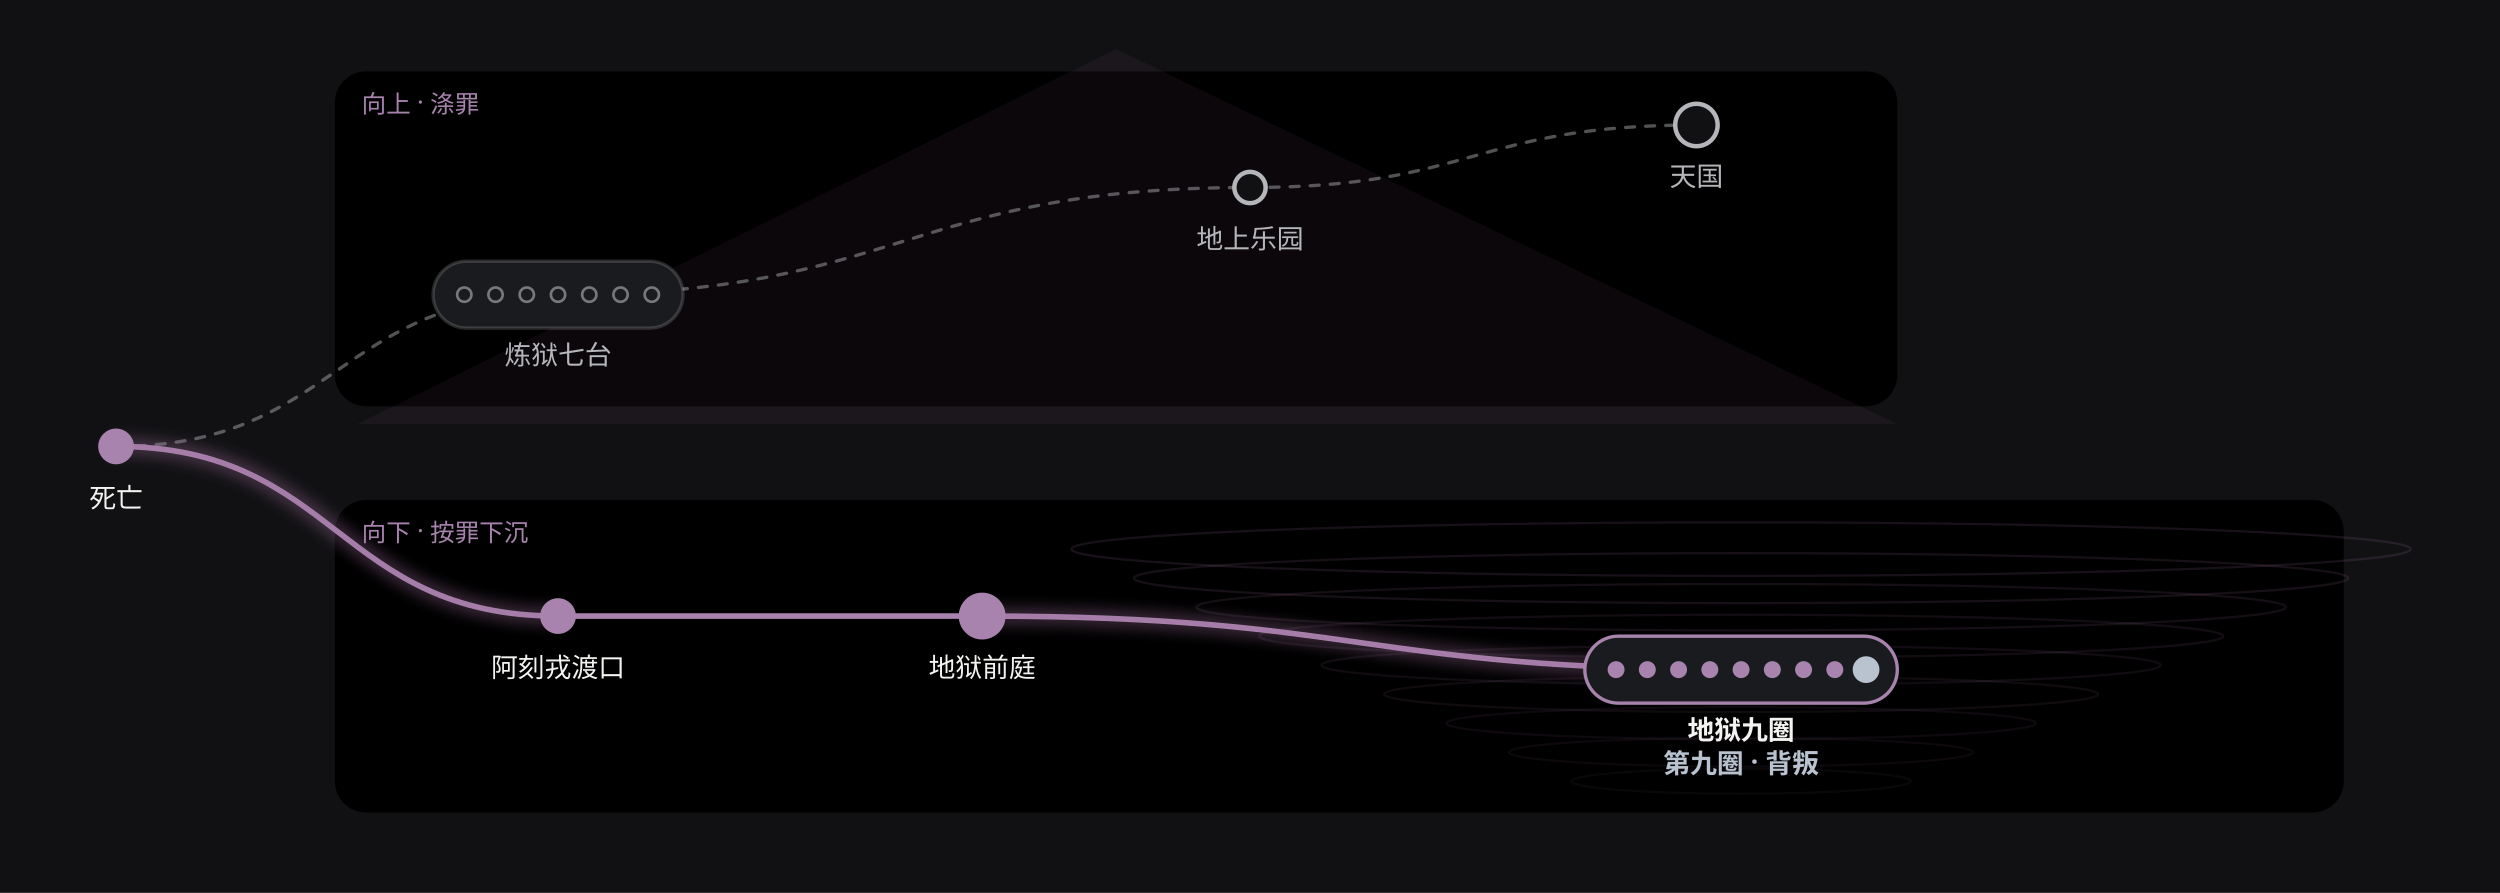
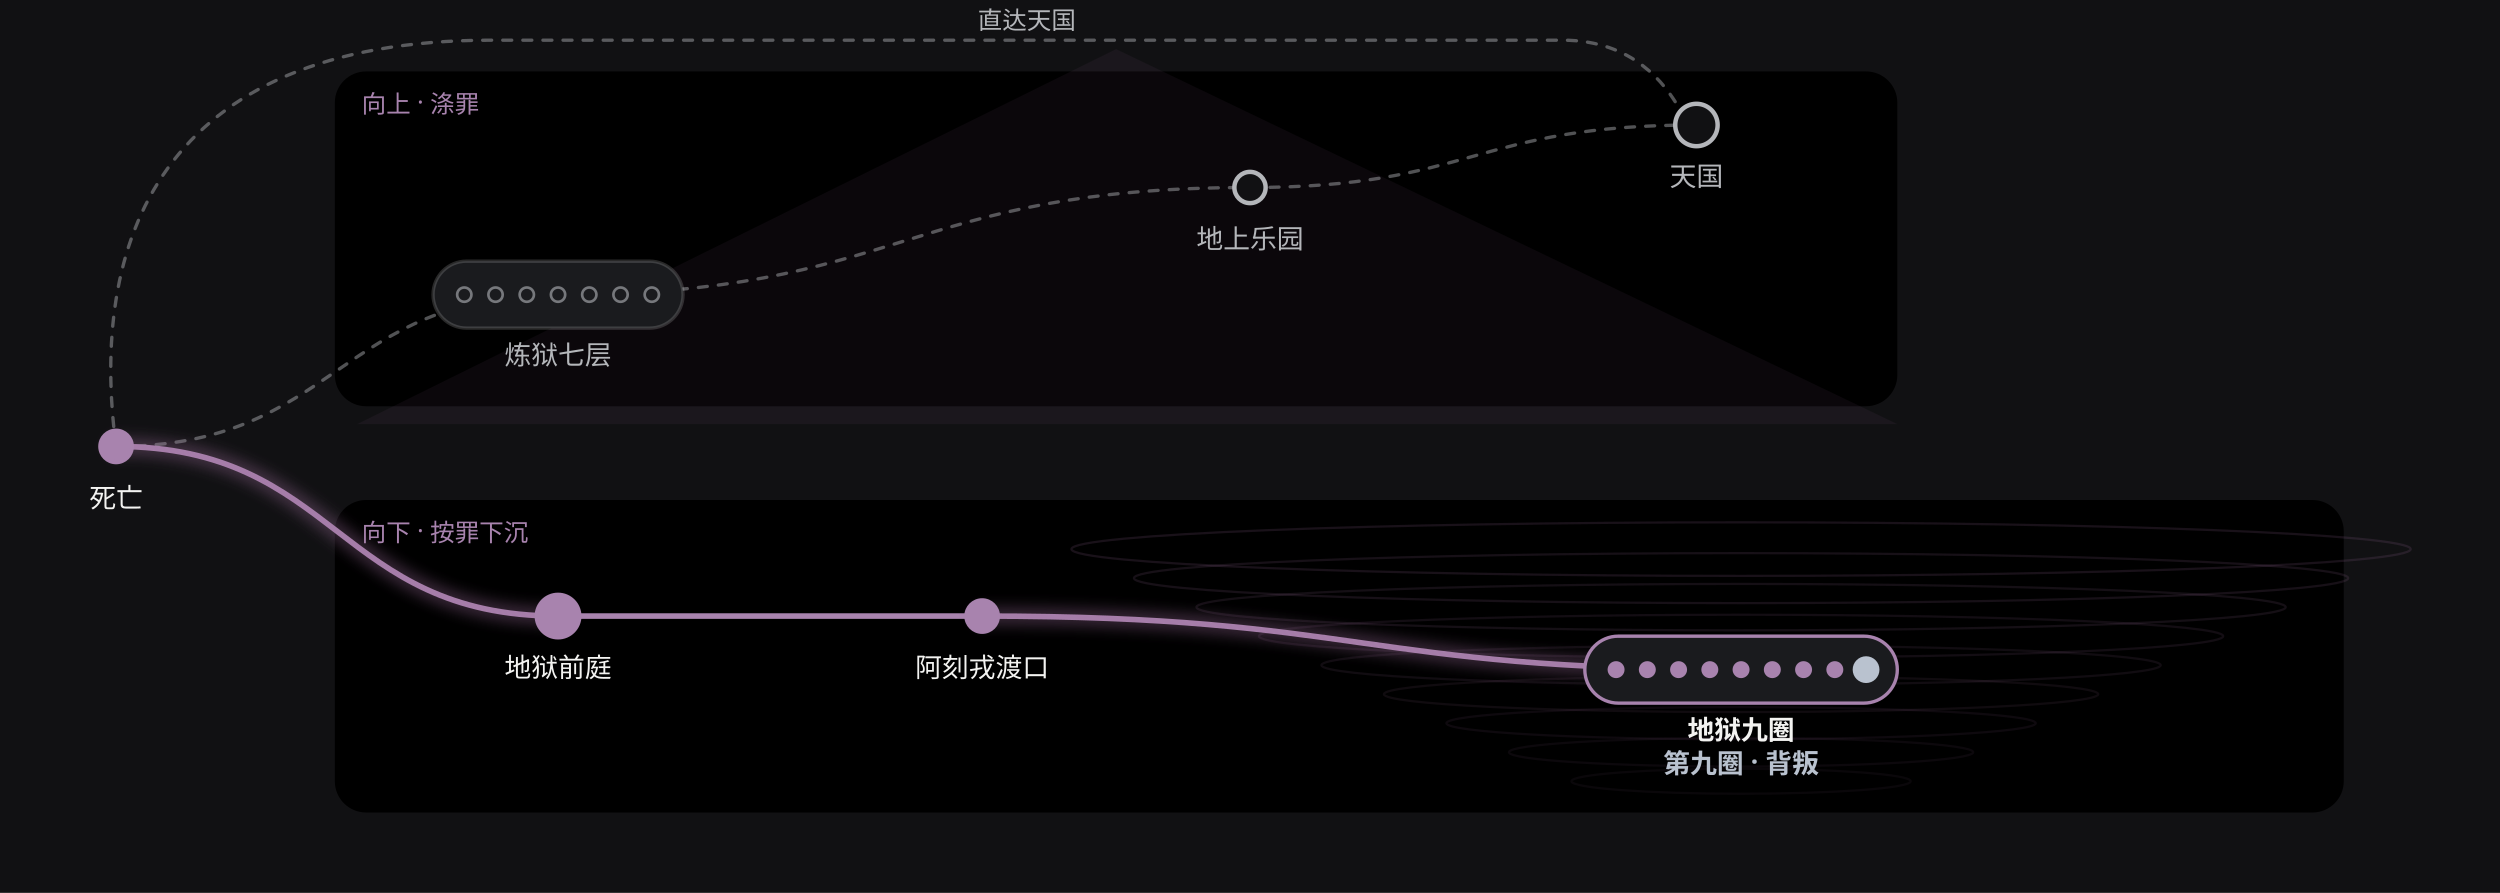
<svg xmlns="http://www.w3.org/2000/svg" width="1120" height="400" viewBox="0 0 1120 400" data-civ="eu" data-theme="dark" role="img" aria-label="欧洲">
  <style>.pulse{transform-box:fill-box;transform-origin:center;animation:pulse 2.4s ease-out infinite}@keyframes pulse{0%{opacity:.75;transform:scale(1)}80%,100%{opacity:0;transform:scale(2.4)}}@media (prefers-reduced-motion:reduce){.pulse{animation:none;opacity:.5;transform:scale(1.6)}}.map-hide-branches .branch{display:none}</style>
  <rect width="1120" height="400" fill="rgb(17, 17, 19)" />
  <g id="terrain" transform="scale(1)">
    <defs>
      <filter id="mapSoft" x="-20%" y="-50%" width="140%" height="200%">
        <feGaussianBlur stdDeviation="3" />
      </filter>
    </defs>
    <rect x="150" y="32" width="700" height="150" rx="14" fill="color(srgb 0.627 0.439 0.624 / 0.07)" />
    <rect x="150" y="224" width="900" height="140" rx="14" fill="color(srgb 0.627 0.439 0.624 / 0.07)" />
    <path d="M160 190L500 22L850 190Z" fill="rgb(160, 112, 159)" fill-opacity=".07" />
    <ellipse cx="780" cy="246" rx="300" ry="12" fill="none" stroke="rgb(160, 112, 159)" stroke-opacity="0.16" />
    <ellipse cx="780" cy="259" rx="272" ry="11.2" fill="none" stroke="rgb(160, 112, 159)" stroke-opacity="0.148" />
    <ellipse cx="780" cy="272" rx="244" ry="10.4" fill="none" stroke="rgb(160, 112, 159)" stroke-opacity="0.136" />
    <ellipse cx="780" cy="285" rx="216" ry="9.6" fill="none" stroke="rgb(160, 112, 159)" stroke-opacity="0.124" />
    <ellipse cx="780" cy="298" rx="188" ry="8.8" fill="none" stroke="rgb(160, 112, 159)" stroke-opacity="0.112" />
    <ellipse cx="780" cy="311" rx="160" ry="8" fill="none" stroke="rgb(160, 112, 159)" stroke-opacity="0.1" />
    <ellipse cx="780" cy="324" rx="132" ry="7.2" fill="none" stroke="rgb(160, 112, 159)" stroke-opacity="0.088" />
    <ellipse cx="780" cy="337" rx="104" ry="6.4" fill="none" stroke="rgb(160, 112, 159)" stroke-opacity="0.076" />
    <ellipse cx="780" cy="350" rx="76" ry="5.6" fill="none" stroke="rgb(160, 112, 159)" stroke-opacity="0.064" />
+     <path class="edge" data-from="eu-death" data-to="EU_HEAVEN" data-state="ahead" d="M52 200C40 110 70 18 220 18H700C732 18 746 38 752 48" fill="none" stroke="rgb(180, 182, 186)" stroke-opacity="0.45" stroke-width="1.5" stroke-dasharray="4 5" stroke-linecap="round" />
    <path class="edge" data-from="eu-death" data-to="EU_PURGATORY" data-state="ahead" d="M52 200C151 200 151 132 250 132" fill="none" stroke="rgb(180, 182, 186)" stroke-opacity="0.45" stroke-width="1.5" stroke-dasharray="4 5" stroke-linecap="round" />
    <path class="edge" data-from="EU_PURGATORY" data-to="EU_EARTHLY_PARADISE" data-state="ahead" d="M250 132C405 132 405 84 560 84" fill="none" stroke="rgb(180, 182, 186)" stroke-opacity="0.45" stroke-width="1.5" stroke-dasharray="4 5" stroke-linecap="round" />
    <path class="edge" data-from="EU_EARTHLY_PARADISE" data-to="EU_HEAVEN" data-state="ahead" d="M560 84C660 84 660 56 760 56" fill="none" stroke="rgb(180, 182, 186)" stroke-opacity="0.45" stroke-width="1.5" stroke-dasharray="4 5" stroke-linecap="round" />
-     <path class="edge" data-from="eu-death" data-to="EU_ACHERON" data-state="walked" d="M52 200C151 200 151 276 250 276" fill="none" stroke="rgb(168, 131, 174)" stroke-opacity="1" stroke-width="2.5" stroke-linecap="round" />
+     <path class="edge" data-from="eu-death" data-to="EU_ANTINFERNO" data-state="walked" d="M52 200C151 200 151 276 250 276" fill="none" stroke="rgb(168, 131, 174)" stroke-opacity="1" stroke-width="2.5" stroke-linecap="round" />
    <path d="M52 200C151 200 151 276 250 276" fill="none" stroke="rgb(160, 112, 159)" stroke-opacity=".35" stroke-width="8" stroke-linecap="round" filter="url(#mapSoft)" class="edge-glow" />
-     <path class="edge" data-from="EU_ACHERON" data-to="EU_ANTINFERNO" data-state="walked" d="M250 276L440 276" fill="none" stroke="rgb(168, 131, 174)" stroke-opacity="1" stroke-width="2.5" stroke-linecap="round" />
+     <path class="edge" data-from="EU_ANTINFERNO" data-to="EU_ACHERON" data-state="walked" d="M250 276L440 276" fill="none" stroke="rgb(168, 131, 174)" stroke-opacity="1" stroke-width="2.5" stroke-linecap="round" />
    <path d="M250 276L440 276" fill="none" stroke="rgb(160, 112, 159)" stroke-opacity=".35" stroke-width="8" stroke-linecap="round" filter="url(#mapSoft)" class="edge-glow" />
-     <path class="edge" data-from="EU_ANTINFERNO" data-to="eu-hell" data-state="walked" d="M440 276C610 276 610 300 780 300" fill="none" stroke="rgb(168, 131, 174)" stroke-opacity="1" stroke-width="2.5" stroke-linecap="round" />
+     <path class="edge" data-from="EU_ACHERON" data-to="eu-hell" data-state="walked" d="M440 276C610 276 610 300 780 300" fill="none" stroke="rgb(168, 131, 174)" stroke-opacity="1" stroke-width="2.5" stroke-linecap="round" />
    <path d="M440 276C610 276 610 300 780 300" fill="none" stroke="rgb(160, 112, 159)" stroke-opacity=".35" stroke-width="8" stroke-linecap="round" filter="url(#mapSoft)" class="edge-glow" />
    <g id="eu-death" class="node" data-state="walked">
      <g transform="translate(43.5 191.5)">
        <g fill="rgb(168, 131, 174)" stroke="rgb(168, 131, 174)" stroke-width="2">
          <circle cx="8.5" cy="8.5" r="7" />
        </g>
      </g>
    </g>
    <g id="EU_PURGATORY" class="node" data-state="ahead">
      <rect x="194" y="117" width="112" height="30" rx="15" fill="rgb(26, 27, 30)" stroke="rgba(255, 255, 255, 0.16)" stroke-width="1.5" />
      <circle id="EU_PURGATORY_T1_PRIDE" cx="208" cy="132" r="3.2" fill="none" stroke="rgb(180, 182, 186)" stroke-opacity="0.6" stroke-width="1.2" />
      <circle id="EU_PURGATORY_T2_ENVY" cx="222" cy="132" r="3.2" fill="none" stroke="rgb(180, 182, 186)" stroke-opacity="0.6" stroke-width="1.2" />
      <circle id="EU_PURGATORY_T3_WRATH" cx="236" cy="132" r="3.2" fill="none" stroke="rgb(180, 182, 186)" stroke-opacity="0.6" stroke-width="1.2" />
      <circle id="EU_PURGATORY_T4_SLOTH" cx="250" cy="132" r="3.2" fill="none" stroke="rgb(180, 182, 186)" stroke-opacity="0.6" stroke-width="1.2" />
      <circle id="EU_PURGATORY_T5_AVARICE" cx="264" cy="132" r="3.2" fill="none" stroke="rgb(180, 182, 186)" stroke-opacity="0.6" stroke-width="1.2" />
      <circle id="EU_PURGATORY_T6_GLUTTONY" cx="278" cy="132" r="3.2" fill="none" stroke="rgb(180, 182, 186)" stroke-opacity="0.6" stroke-width="1.2" />
      <circle id="EU_PURGATORY_T7_LUST" cx="292" cy="132" r="3.2" fill="none" stroke="rgb(180, 182, 186)" stroke-opacity="0.6" stroke-width="1.2" />
    </g>
    <g id="EU_EARTHLY_PARADISE" class="node" data-state="ahead">
      <g transform="translate(551.5 75.5)">
        <g fill="rgb(17, 17, 19)" stroke="rgb(180, 182, 186)" stroke-width="2">
          <circle cx="8.5" cy="8.5" r="7" />
        </g>
      </g>
    </g>
    <g id="EU_HEAVEN" class="node" data-state="ahead">
      <g transform="translate(749 45)">
        <g fill="rgb(17, 17, 19)" stroke="rgb(180, 182, 186)" stroke-width="2">
          <circle cx="11" cy="11" r="9.5" />
        </g>
      </g>
    </g>
    <g id="EU_ACHERON" class="node" data-state="walked">
-       <g transform="translate(241.5 267.5)">
+       <g transform="translate(431.5 267.5)">
        <g fill="rgb(168, 131, 174)" stroke="rgb(168, 131, 174)" stroke-width="2">
          <circle cx="8.5" cy="8.5" r="7" />
        </g>
      </g>
    </g>
    <g id="EU_ANTINFERNO" class="node" data-state="walked">
-       <g transform="translate(429 265)">
+       <g transform="translate(239 265)">
        <g fill="rgb(168, 131, 174)" stroke="rgb(168, 131, 174)" stroke-width="2">
          <circle cx="11" cy="11" r="9.5" />
        </g>
      </g>
    </g>
    <g id="eu-hell" class="node" data-state="current">
      <rect x="710" y="285" width="140" height="30" rx="15" fill="rgb(26, 27, 30)" stroke="rgb(168, 131, 174)" stroke-width="1.5" />
      <circle id="EU_HELL_1ST" cx="724" cy="300" r="3.2" fill="rgb(168, 131, 174)" stroke="rgb(168, 131, 174)" stroke-opacity="1" stroke-width="1.2" />
      <circle id="EU_HELL_2ND" cx="738" cy="300" r="3.2" fill="rgb(168, 131, 174)" stroke="rgb(168, 131, 174)" stroke-opacity="1" stroke-width="1.2" />
      <circle id="EU_HELL_3RD" cx="752" cy="300" r="3.2" fill="rgb(168, 131, 174)" stroke="rgb(168, 131, 174)" stroke-opacity="1" stroke-width="1.2" />
      <circle id="EU_HELL_4TH" cx="766" cy="300" r="3.2" fill="rgb(168, 131, 174)" stroke="rgb(168, 131, 174)" stroke-opacity="1" stroke-width="1.2" />
      <circle id="EU_HELL_5TH" cx="780" cy="300" r="3.2" fill="rgb(168, 131, 174)" stroke="rgb(168, 131, 174)" stroke-opacity="1" stroke-width="1.2" />
      <circle id="EU_HELL_6TH" cx="794" cy="300" r="3.2" fill="rgb(168, 131, 174)" stroke="rgb(168, 131, 174)" stroke-opacity="1" stroke-width="1.2" />
      <circle id="EU_HELL_7TH" cx="808" cy="300" r="3.2" fill="rgb(168, 131, 174)" stroke="rgb(168, 131, 174)" stroke-opacity="1" stroke-width="1.2" />
      <circle id="EU_HELL_8TH" cx="822" cy="300" r="3.2" fill="rgb(168, 131, 174)" stroke="rgb(168, 131, 174)" stroke-opacity="1" stroke-width="1.2" />
      <circle id="EU_HELL_9TH" cx="836" cy="300" r="4.5" fill="rgb(185, 194, 207)" stroke="rgb(185, 194, 207)" stroke-opacity="1" stroke-width="1.2" />
      <circle class="pulse" cx="836" cy="300" r="5" fill="none" stroke="rgb(185, 194, 207)" stroke-width="2" />
    </g>
  </g>
  <g id="labels">
    <g>
+       <text x="460.0" y="13" text-anchor="middle" font-family="Noto Sans SC, Geist, sans-serif" font-size="11" font-weight="400" fill="rgb(180, 182, 186)">直达天国</text>
+     </g>
+     <g>
      <text x="162.0" y="50.5" text-anchor="start" font-family="Noto Sans SC, Geist, sans-serif" font-size="11" font-weight="400" fill="rgb(168, 131, 174)">向上 · 涤罪</text>
    </g>
    <g>
      <text x="162.0" y="242.5" text-anchor="start" font-family="Noto Sans SC, Geist, sans-serif" font-size="11" font-weight="400" fill="rgb(168, 131, 174)">向下 · 按罪下沉</text>
    </g>
    <g id="eu-death-label" data-for="eu-death">
      <text x="52.0" y="227.3" text-anchor="middle" font-family="Noto Sans SC, Geist, sans-serif" font-size="12" font-weight="400" fill="rgb(243, 243, 241)">死亡</text>
    </g>
    <g id="EU_PURGATORY-label" data-for="EU_PURGATORY">
-       <text x="250.0" y="163.3" text-anchor="middle" font-family="Noto Sans SC, Geist, sans-serif" font-size="12" font-weight="400" fill="rgb(180, 182, 186)">炼狱七台</text>
+       <text x="250.0" y="163.3" text-anchor="middle" font-family="Noto Sans SC, Geist, sans-serif" font-size="12" font-weight="400" fill="rgb(180, 182, 186)">炼狱七层</text>
    </g>
    <g id="EU_EARTHLY_PARADISE-label" data-for="EU_EARTHLY_PARADISE">
      <text x="560.0" y="111.3" text-anchor="middle" font-family="Noto Sans SC, Geist, sans-serif" font-size="12" font-weight="400" fill="rgb(180, 182, 186)">地上乐园</text>
    </g>
    <g id="EU_HEAVEN-label" data-for="EU_HEAVEN">
      <text x="760.0" y="83.3" text-anchor="middle" font-family="Noto Sans SC, Geist, sans-serif" font-size="12" font-weight="400" fill="rgb(180, 182, 186)">天国</text>
    </g>
    <g id="EU_ACHERON-label" data-for="EU_ACHERON">
-       <text x="250.0" y="303.3" text-anchor="middle" font-family="Noto Sans SC, Geist, sans-serif" font-size="12" font-weight="400" fill="rgb(243, 243, 241)">阿刻戎渡口</text>
+       <text x="440.0" y="303.3" text-anchor="middle" font-family="Noto Sans SC, Geist, sans-serif" font-size="12" font-weight="400" fill="rgb(243, 243, 241)">阿刻戎渡口</text>
    </g>
    <g id="EU_ANTINFERNO-label" data-for="EU_ANTINFERNO">
-       <text x="440.0" y="303.3" text-anchor="middle" font-family="Noto Sans SC, Geist, sans-serif" font-size="12" font-weight="400" fill="rgb(243, 243, 241)">地狱前庭</text>
+       <text x="250.0" y="303.3" text-anchor="middle" font-family="Noto Sans SC, Geist, sans-serif" font-size="12" font-weight="400" fill="rgb(243, 243, 241)">地狱前庭</text>
    </g>
    <g id="eu-hell-label" data-for="eu-hell">
      <text x="780.0" y="331.3" text-anchor="middle" font-family="Noto Sans SC, Geist, sans-serif" font-size="12" font-weight="600" fill="rgb(243, 243, 241)">地狱九圈</text>
      <text x="780.0" y="346.3" text-anchor="middle" font-family="Noto Sans SC, Geist, sans-serif" font-size="12" font-weight="600" fill="rgb(185, 194, 207)">第九圈 · 背叛</text>
    </g>
  </g>
  <g id="you-are-here" data-for="eu-hell" style="display:none" />
</svg>
